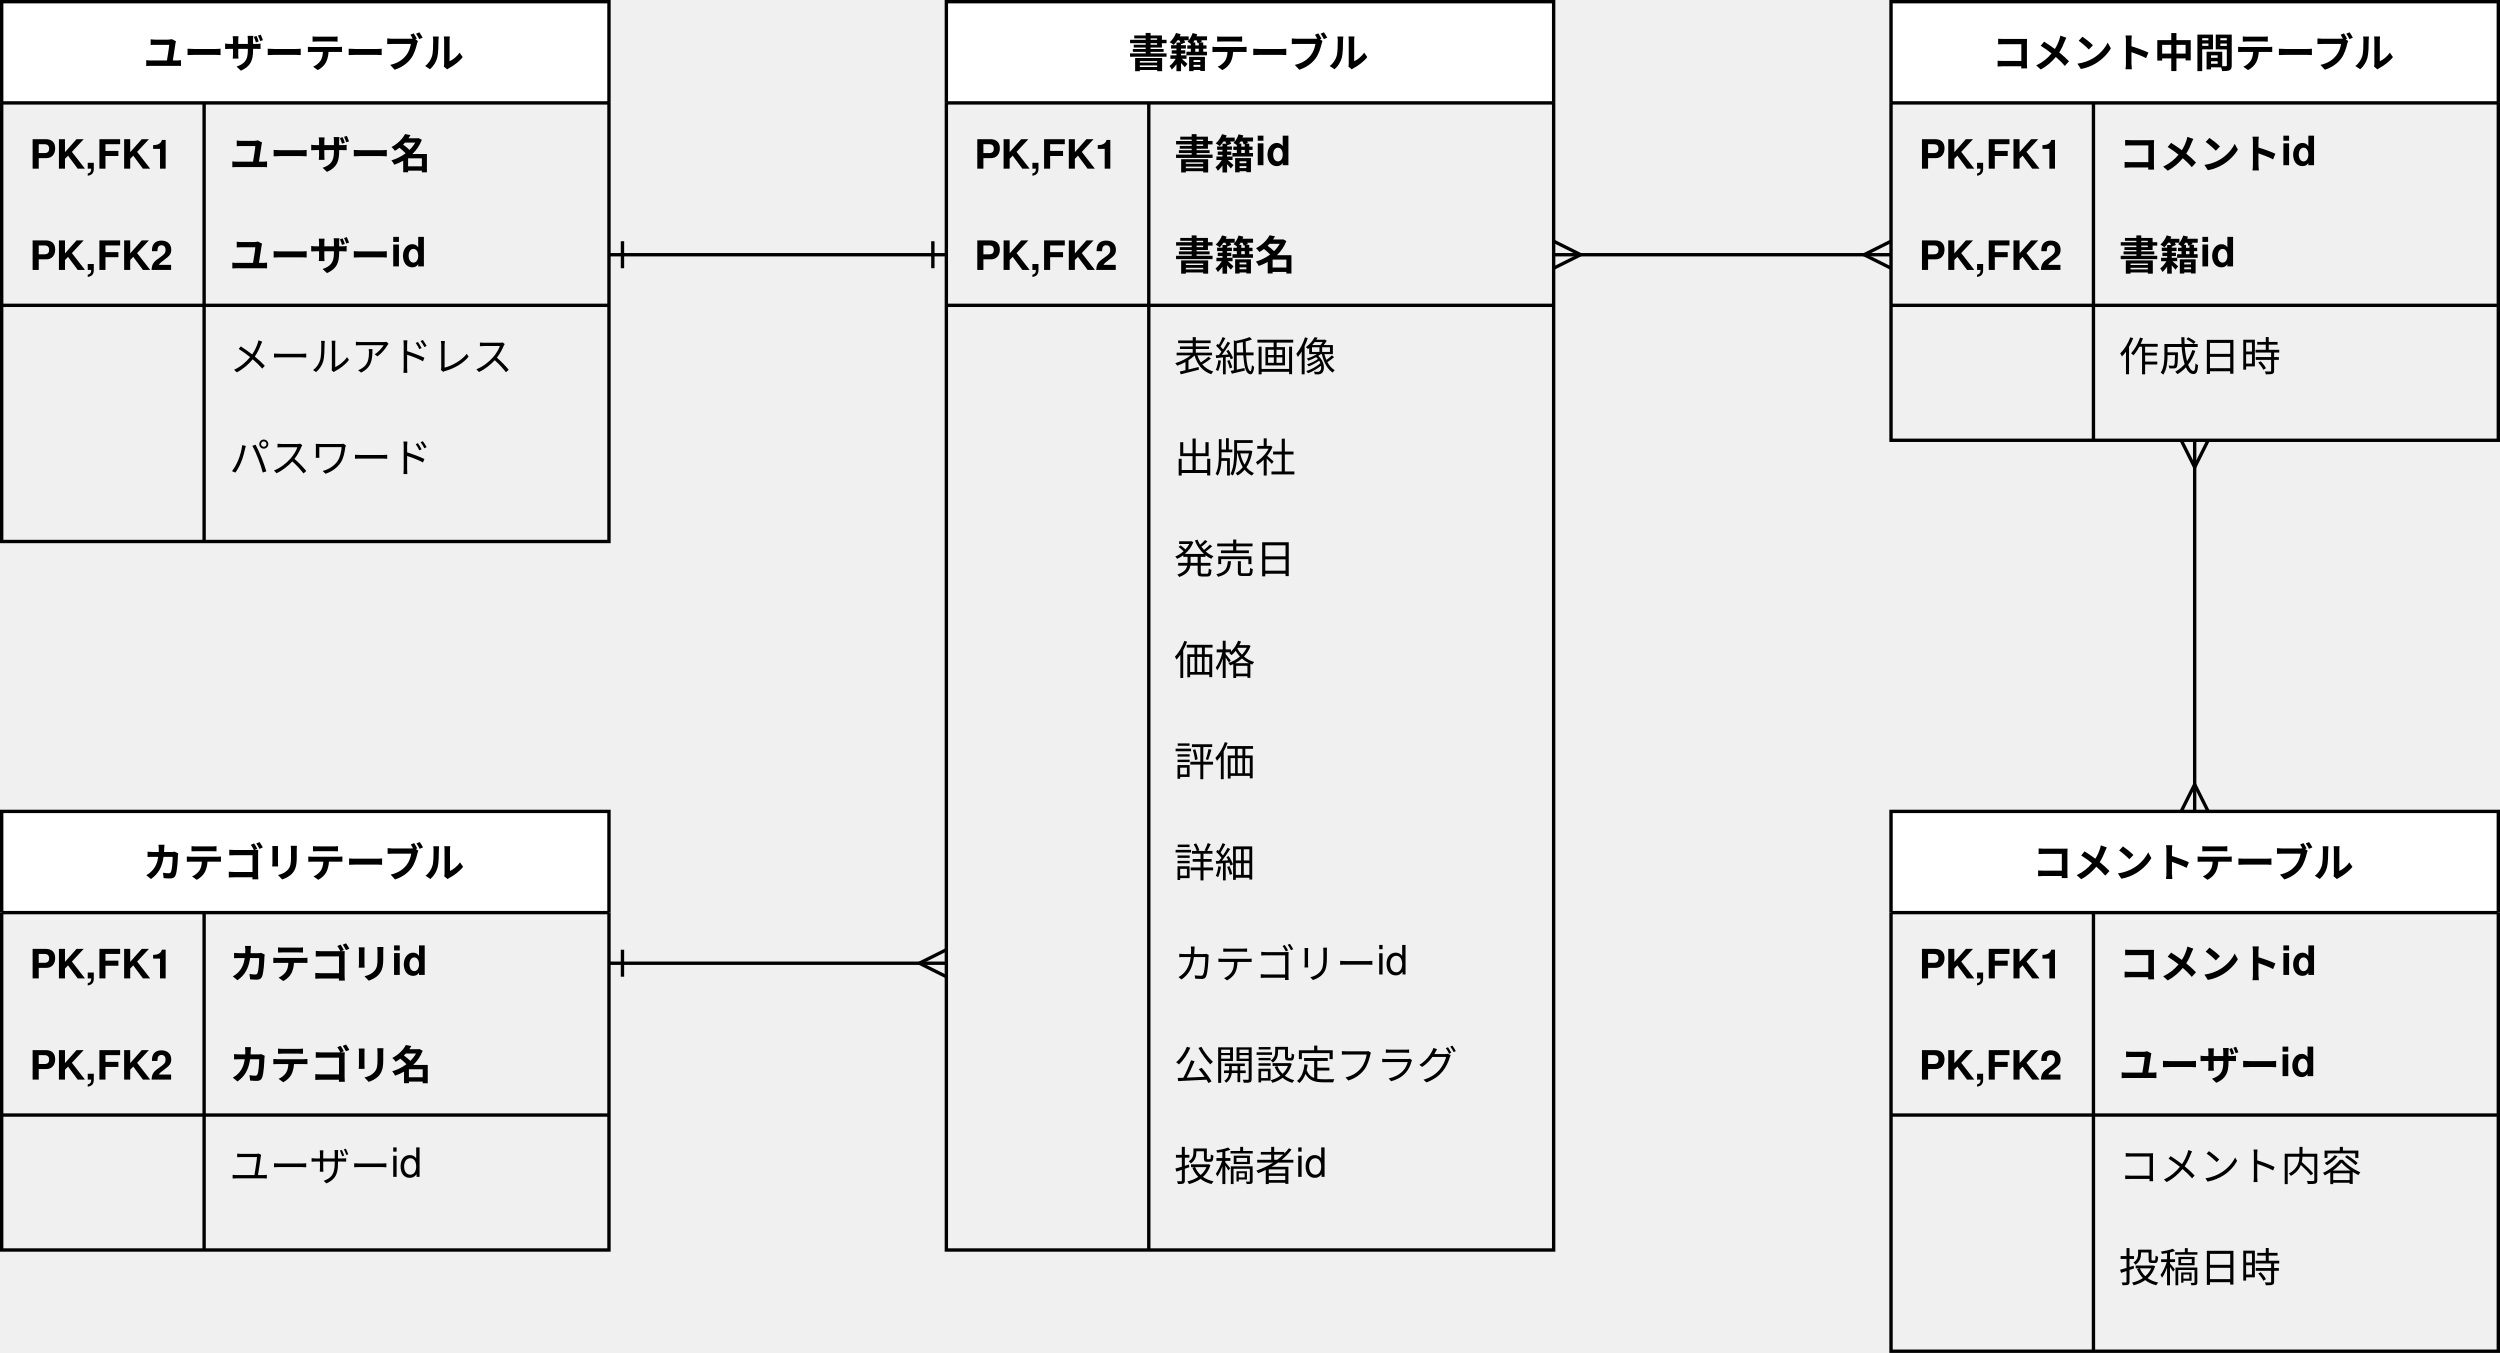
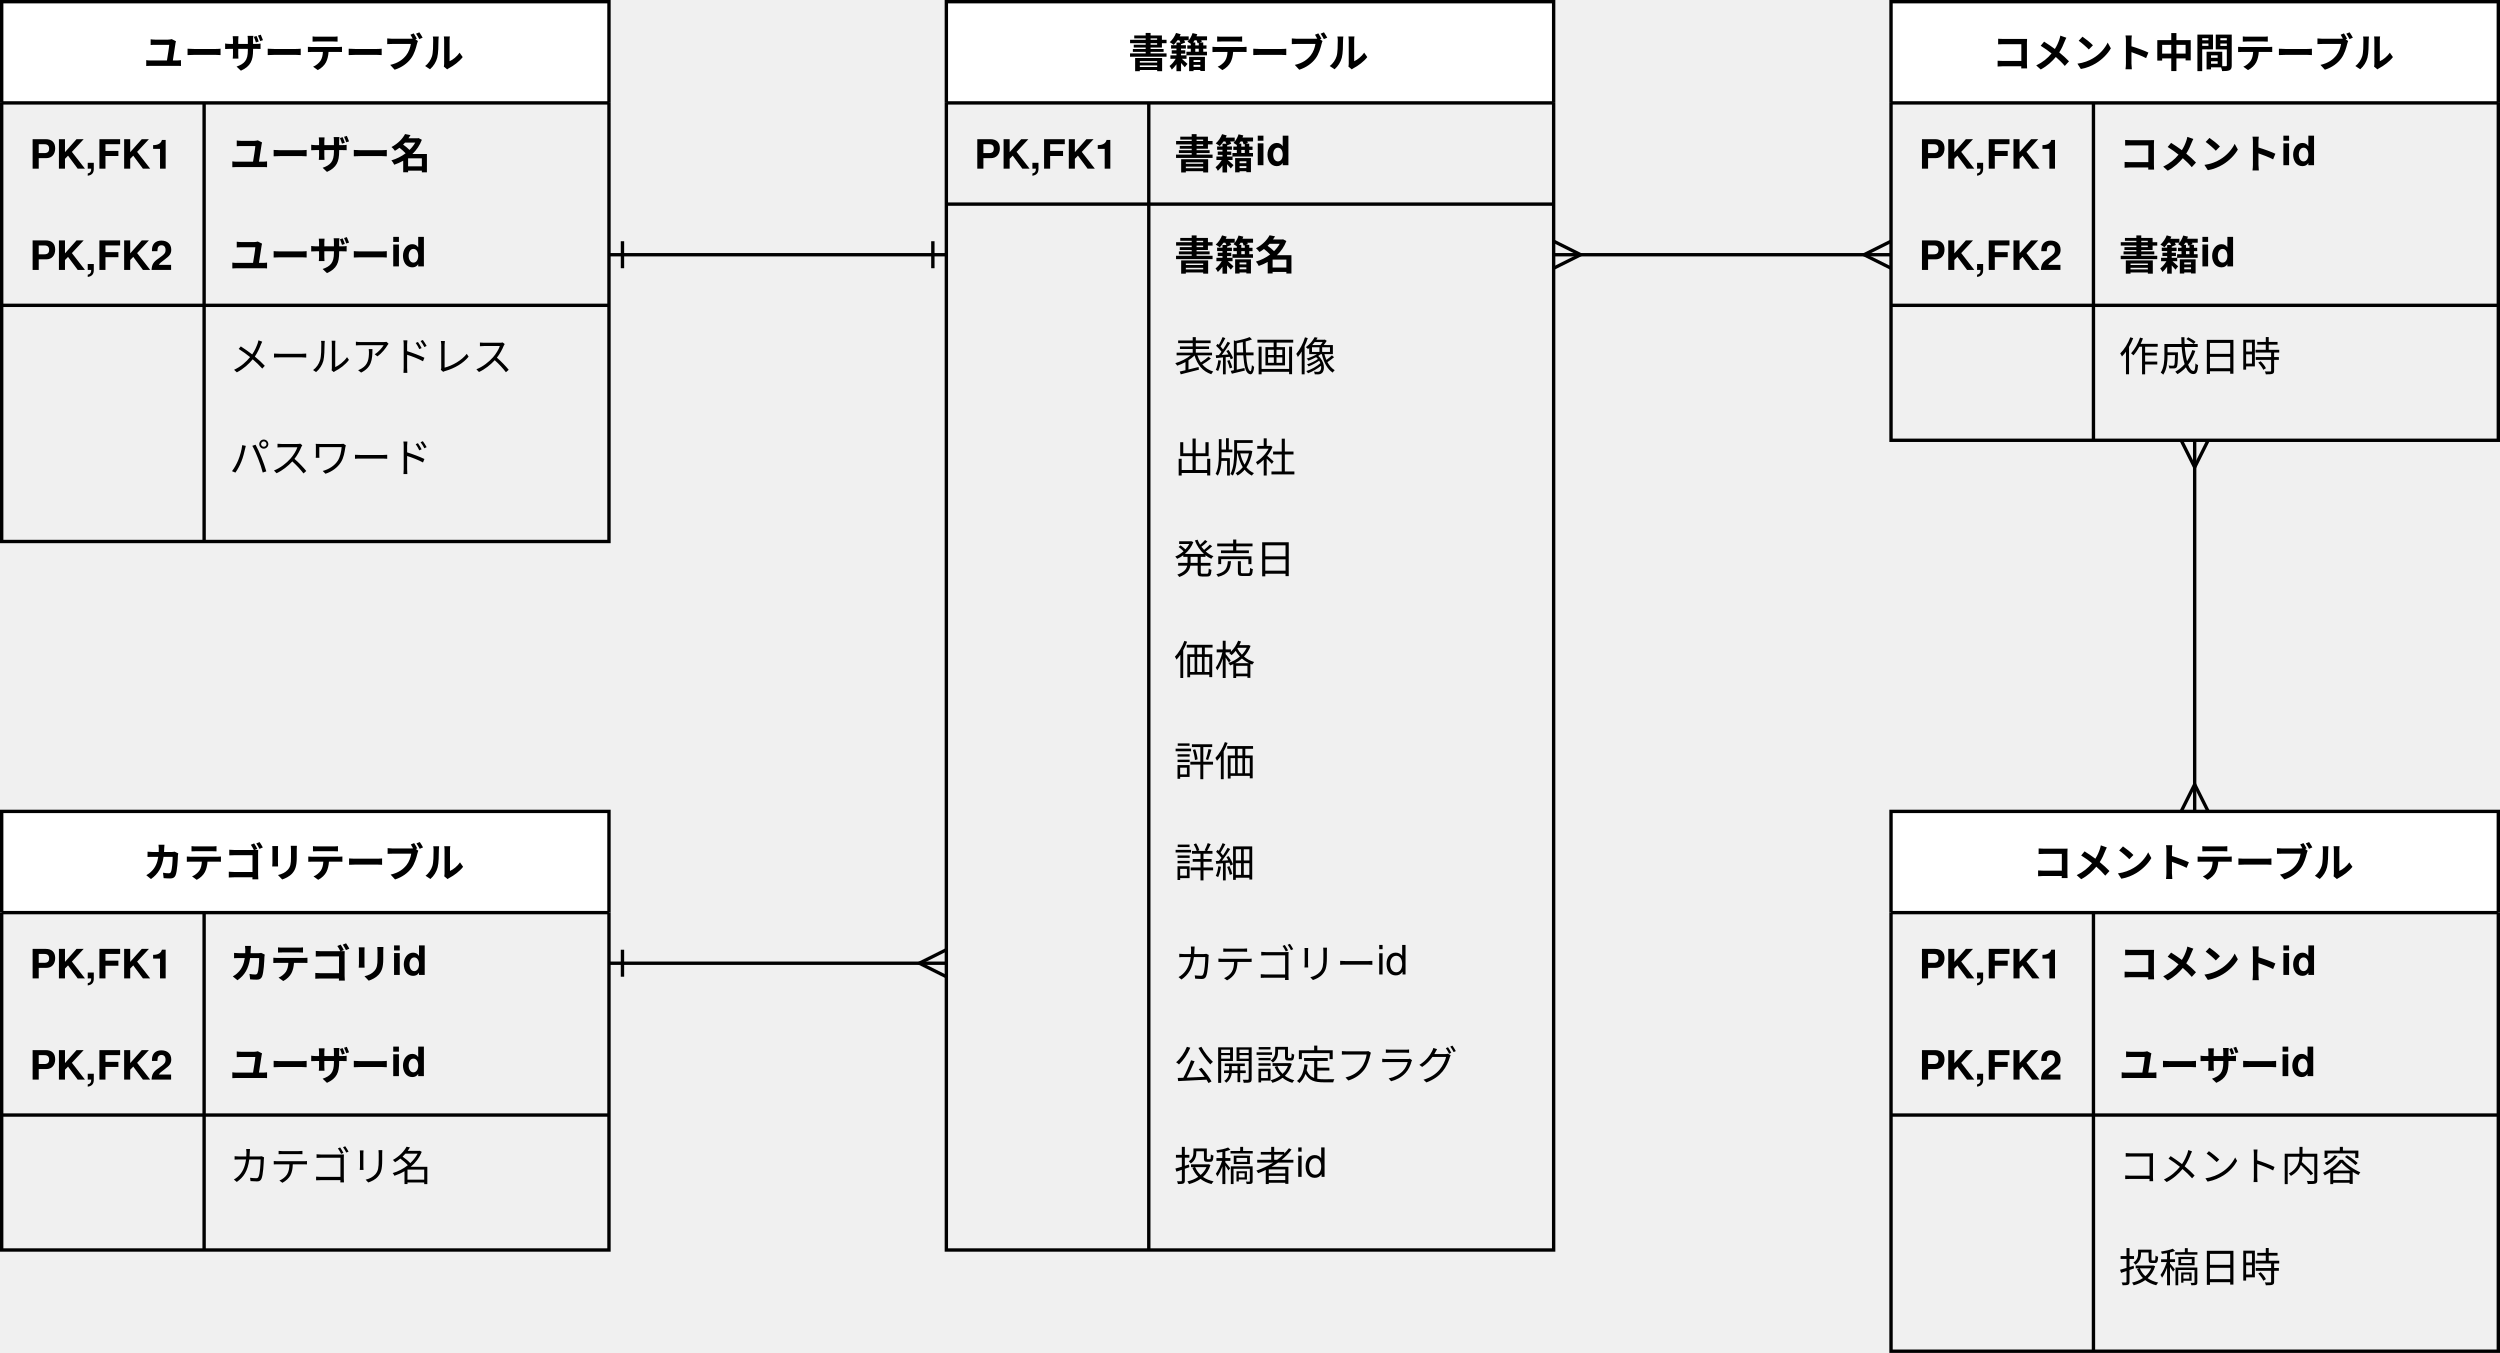
- <svg xmlns="http://www.w3.org/2000/svg" host="65bd71144e" version="1.1" width="741px" height="401px" viewBox="-0.5 -0.5 741 401" content="&lt;mxfile&gt;&lt;diagram id=&quot;PhVM5nOn4Je_CnSrIqgn&quot; name=&quot;ページ1&quot;&gt;7Z1db6M4FIZ/DberGPN5GdJ0V5qONJpZaWcumeAmrAiOiDtN99evDTaBYDdkQjEhSFWFzVfwaz8cH/sYAy62hz+zcLf5jCOUGOYsOhjwwTBNC3j0P8t4KzKcmVtkrLM4KrLAMeNb/B/imTOe+xJHaF87kGCckHhXz1zhNEUrUssLswy/1g97xkn9rrtwjRoZ31Zh0sz9J47Ipsj1TPeY/xeK1xtxZ+D4xZ5tKA7mT7LfhBF+rWTBpQEXGcak2NoeFihhZSfKpTjvUbG3/GEZSkmbE0zH5j+EvImnQxF9WJ7EGdngNU7DZHnMDTL8kkaIXWJGU8djnjDe0UxAM/9FhLxx5cIXgmnWhmwTvpf+uuztOz8/T/xgiT9skXw4VHc+vJWpaM70o8nlV5yiIusxThJxwCEm38VN6HblsjR1vCpLiIvuSZiR08vmmZULF6XEikZZ0jxrj1+yFT/Kg7x2htkalbXBLIWmDQThLaKPSA/KUBKS+Ff9BiGvquvyuPLULzimtzZnvFWZkNcp3qiAM6tfovhh/KxjnaAblZ9xzMprirzWuLw6/wqTF/5zjSU06NPOHb4RLPIN0whOcuhfI8cXOfOgURtpC9mxTRL+TEpheMWCTBnayEkYpyjjsq9wkoS7fZwfXuRs4iR6Ct/wCxEXEqngOT6g6GtBBJBX7dcnerE9l/2ZXly0BbY7TOJ1SrdXVHV2xyBDe/pbnsI94UfwkkEZQYf3q0qzBgg+1oX0ePL1iBog8jZVzJwKXq0zNbXfkVZcuCqtShL6RCQOk68UsWG6ztWpFz4rwSjDu79F9WcZO1YBUbb8RUujLGba0BY4wUzDtGiAJEcJ25mgZ3HuT0wI3vJExh+9vGj+2HZA/+hDLFizt+nPXdA0OKbpHzs8Iwuc7kkWxrkmiAr4ipiI7QQsWkBTQS4ZbCkZ7EIx0FDsyyf6vI+fwGXK5e/K8Kjc1aKcNh5MC/U5yTG7iaMIpW1L25vJS7tSvM5Hla75m6izDX9meA+aJRC8Ko4N9rtwFafrp+JM50Qj+yM0OtT1qbYI86M0gzfBMDBshskU+zCGWSqGXajcgBkG9THM/i2G0dPvBl4KcXTAy7kJeA3cAPP7hJd7pWKdNxwUxeJ61zHL0ccsT8kscNp9pL3GAl5zcYzni10l1/yhw6xzlXTAS+IYmOB1KbxKefqglyDlCOmlKOUe6OU3++TC1QWOQOKIemw4yEbMKoUmGlhlOk6jmPtwfXMPtXBDt/FQl+7y0nfezl1+4tnehumb0XRtn3WqF8V0qe8bCJFqzm/XlleA1s7vtvKCmcyCcAw/MALPWLoGxbr3MLmk27mkoWiFF/qkodtBSwWzyaxoJWFR5QfhlQagaVeMzS3N66UWCwMAmYlxirc7cuEoxdBgWvAh3sEDS7cH+hyw+nRBA9AcNRibD1o59aAXYDV9/DJ77N7GzZSaaOGWZKRggNwauqHVp/cZgGsHDAbrwOHVUROuJF79pce8z/MCV5bh+2zDt4wgYNxi/cjHoXOrezG0cErSt584dTGnenU0A3BtL37AoFKUcx+gMpsd7ZxGFFFzxifPN7ycWHMKquWI+aTQQAefTEnnfOLT5Xyy++ST0GiEfFJ5d3vhk2Q2HjOb/JxPtjGHRlD0BCmimtEIo+HTGQ97v3yS9MUnPl3Op9bDIJ2Idm3nfMB8sjTySdJ/XuamEptp5BjzGRsVHC+WFEWvBUvXzqSbsMT2l3GS/WDp2r74gLHkasSSLMbOM+a+4dtHPo0XS4qi1zFRCE69uU6wZPWIJROOtjfH66MWLJlQ1pvLsRRA7hYPZpoL+uOwpCx6HdaSuMiEpeuw5PZpLV39Lhkslnh91GMtyWjPY0KC+hxPkyGKT+2c31CsW/e66DClrNsIzR06s+CsT1PKutZbOFhm8fqox5SyZGG5tuHZedSaz6age0FuXNG/fGbUfGn4glmsF1hQzBdcG7HdpdJJi901MawThvU6HR2OlmG8Pmqyu2QMo9ya53xyGbqCR8YwKqxnj9rKGg6hTMdtlHOfkW1lNNsPUdXPR7ZVgtl+GJVAt+4i2/gx3YS28TGjWmibo/ANdB/aBmVDVoUNABtR8iKHTQKagt0qWe+01XqwG2w7Te7dFdj47Y6EK+9nnyz4Jps+DFuwIkxomaQhQQFryvtGlbpskT8Ap9G4duRXrL+gI+oONgfjRhd1BzWOykHFypdnyDt8w6e7eBaVPDq6agKsA0eY9ji8MwjrNQ7PUq5nqbvH1h3CLI2uckvhKp9WgzsrjxaETd6mLhDWa0jeeB3mQKPDHEgd5m26vTbr83o2d6GPeCk4pTxayDWtZNkFufoN0rNGu5glr4+a0CVfjOrUTy6CYNiGb3i6i/4jQTWcRSu54/Y33isWW7qCDc3mg7V+uWtysF7mYG39hYtu5JZ0gKb3UlNC1XiGDr+mo1ycZzx+zaJe6nk/ObLFeSa/Zht5tLyxbmOdHu1+zTMI69Wv6TS7Q6PzazoaF+xxZAv23POCiCoxdADLnUKougBWr15M91o7ebiuAFfjehiuLIKK9iQfDH+R+wQ8tgLiHbkCVGJo4ZTSDm4TRzJ1/C/7smX7iVXdiHsbVrP2l5CrWBJCR8ffVVrN4+n4q76J0MvbSGY1nwfePdnRKnm0vJ9uY+FL7R3/MwjrteMv+Vr26Dr+rsYFMGWfrG5ls93dUuMqlXSQTPLZ6iGSbOjGWK8eAdnHsEfiEfA0egRk36sexYzM7uXQEk3nNcp5+k5cl9F0YjSrFk2n+izGtdF0NJlhTKphUVm423zGEWJH/A8=&lt;/diagram&gt;&lt;/mxfile&gt;">
+ <svg xmlns="http://www.w3.org/2000/svg" host="65bd71144e" version="1.1" width="741px" height="401px" viewBox="-0.5 -0.5 741 401" content="&lt;mxfile&gt;&lt;diagram id=&quot;PhVM5nOn4Je_CnSrIqgn&quot; name=&quot;ページ1&quot;&gt;7Z1db6M4FIZ/DberGIevy5Cmu9J0pNHMSjtzyQQ3YUVwRNxpsr9+bbAJBLshA8WEIlUVNgaCX/vB55hjDLjcHf9Mg/32Mw5RbJiz8GjAB8M058Cl/1nGKc+wZ06esUmjMM8C54xv0X+IZ8547ksUokOlIME4JtG+mrnGSYLWpJIXpCl+rRZ7xnH1qvtgg2oZ39ZBXM/9JwrJNs91Teec/xeKNltxZWB7+Z5dIArzOzlsgxC/lrLgyoDLFGOSb+2OSxSzuhP1kh/3qNhb/LAUJaTJAaZt8R9CTuLuUEhvlidxSrZ4g5MgXp1z/RS/JCFip5jR1LnME8Z7mglo5r+IkBNXLnghmGZtyS7me+mvS0/f+fFZ4gdL/GGJ5MOxvPPhVKTCBdOPJldfcYLyrMcojkWBY0S+i4vQ7dJpaep8VpYQJz2QICWXp80ySyfOa4lVjbKmedYBv6RrXsqFvHUG6QYVrcEshKYdBOEdordIC6UoDkj0q3qBgDfVTVGuOPQLjuilzRnvVSbkbYp3KmDPqqfIfxg/6twm6EbpZ5yzspYibzUOb86/gviF/1xjBQ16twubb/jLbMM0/Isc+lfL8UTOwq+1RtpD9myTBD/jQhjesCBThnZyEkQJSrnsaxzHwf4QZcXznG0Uh0/BCb8QcSKR8p+jIwq/5kQAWdN+faInO3DZn+nJRV9gu4M42iR0e01VZ1f0U3Sgv+UpOBBegtcMSgk6vt1U6i1A8LEqpMuTr2fUAJG3LWPmUvBym6mo/Ya04sRlaVWS0DsiURB/pYgNkk2mTrXyWQ2GKd7/LZo/y9izBojS1S9aG0U10462xDFmGiZ5ByQZStjOGD2LY39iQvCOJ1J+68VJs9u2fPpHb2LJur1Ff+6SpsE5Tf9Y8ZQscXIgaRBlmiAq4CtiIjYTMO8BdQW5ZLChZLALxUBNsS+f6P0+fgK3KZc9K4Ozcq1Fuew8mFbqc5xhdhuFIUqa1rY7k9d2qXrt96pd8zdRZxnezHAfNEsgeJWX9Q/7YB0lm6f8SPtCI+s9NDpW9Sn3CPO9NIN3wTAwbIbJFHs3hs1VDLtRuQEzDOpjmPVbDKOHfxh4KcTRAS/7LuA18AGY1ye8nJaKdd5xUBiJ87Vjlq2PWa6SWeDSfKRWYw6vhSjjemJXwTVv6DDrXCUd8JI4BiZ43QqvQp4+6CVIOUJ6KWq5B3p5dZtcuLrAGUgcUY81B9mIWaXQRAOrTNuuVXMfrm/uoRZu6CYe6sJdXvjOm7nLLzzbuyA5GXXX9lWnel5Nt/q+gRCp4vx2LHkDaOz8biovmMlGELbh+YbvGivHoFh3HyaXdDOXNBS98EafNHQ66Klgdh/DCt0OHd7kB+GVBqA+rhibW5q3Sy0jDABkQ4xLvH0gF45SDA1DCz7FO3hg6baDrgGrTxc0AG1nDQYMKtUrB72Aqu7bl43DPtp8mVITLbySzBBMvLqZV316nQFoO1EwWMcNb46acCXx5q9c5nVe5LiaG57HNry54fuMW8x+fBw6t7oXQwunJDb9xKmbOdWrgxmAttb7gEGlqOc+QGXWDeyMRhRRC8Yn1zPcjFgLCqrViPmk0EAHn0yJUT7x6XY+WX3ySWg0Qj6pvLq98EliT7Nhk5fxyTIW0PBzS5Aiqh6FMBo+XfGs98sniS0+8el2PjWe/uhEtLbG+YD5NNfIJ4n9vMqGSuwNI9tYzNhs4HixpKh6LVhq+wbdhCW2v4iP7AdLbW3xAWPJ0YglWWydayw8w7POfBovlhRVr+MFIThZc51gad4jlkw4WmuOt0ctWDKhzJrLsORD7hb3Z5or+v2wpKx6HaMlcZIJS+2w5PQ5Wmr9LBkslnh71DNaktGex4L41Xc7TYYo/krn4o5i3LrXRcdQan4fIblDZxac9TmUmrf1Fg6WWbw96hlKzWXhuJbhWlm0msdePXf9bHBF/7I3oxYrwxPMYlZgTjFPcG3E4y6VTlrGXRPDOmFYr6+hw9EyjLdHTeMuGcMotxYZnxyGLv+RMYwK61qjHmUNh1Cm7dTquc+ItiKK7Ydo6tcj2kpBbD+MUoBbdxFtvEw3IW18zqgS0mYrfAPdh7RB2ZRVPgaAteh4kcNeApqC3EpZb/TVapAbbPqa3Jsrr/HLnQlXXM+6WOhN9vowbMCKIKZ1kgQE+awrH2pN6rbF/QCcZuOakV+x7oKOaDtYn4wbXbQd1DgrBxUrXl4h7/AHPt3Fs6jk0WGqCbAOHGHaA4avIKzX+Lu5ch1L3RZbdwiba3SVzxWu8mkVuKvyaEHY5G3qAmG9huSN12EONDrMgdRh3sTstZjN61rchT7iJeCU8mgh17SCZRfk6jdIbz7aRSx5e9SELvkiVJd+chEEwzY8w9Vd9e8JquEsVskdt7/xXJmzpSvY1Gw2WesVuyYH620O1sZftuhGbokBND2X6hKq5jN0+DXtuhU0Or9m3i71PJ9s2eI8k1+ziTxanlj3sU6Pdr/mFYT16te06+bQ6PyatsYFe2zZgj0feSFElRg6gOVMIVRdAKtXL6bTdpw8XFeAo3E9DEcWQUUtyQfDW2Y+AZetgPiBXAEqMbRwSjkObhJHMhn+t33RsvmLVd2Iex+jZu0PIUexJIQOw99RjprHY/irvoXQy9NINmq+DryPNI5WyaPl+XQfC19qN/yvIKxXw1/ylezRGf6OxgUwZZ+qnl5oaiSPDoRJvlM9RIQNfRTWqytA9vXrkbgCXI2uANkHqhtZm3fykYTuVdESTefW6nn6PlyX0XRiNqsSTaf6LEbbaDqaTDEm5bCoNNhvP+MQsRL/Aw==&lt;/diagram&gt;&lt;/mxfile&gt;">
  <defs>
    <clipPath id="mx-clip-0-30-60-30-0">
      <rect x="0" y="30" width="60" height="30" />
    </clipPath>
    <clipPath id="mx-clip-66-30-114-30-0">
      <rect x="66" y="30" width="114" height="30" />
    </clipPath>
    <clipPath id="mx-clip-0-60-60-30-0">
      <rect x="0" y="60" width="60" height="30" />
    </clipPath>
    <clipPath id="mx-clip-66-60-114-30-0">
      <rect x="66" y="60" width="114" height="30" />
    </clipPath>
    <clipPath id="mx-clip-66-90-114-30-0">
      <rect x="66" y="90" width="114" height="30" />
    </clipPath>
    <clipPath id="mx-clip-66-120-114-30-0">
      <rect x="66" y="120" width="114" height="30" />
    </clipPath>
    <clipPath id="mx-clip-280-30-60-30-0">
      <rect x="280" y="30" width="60" height="30" />
    </clipPath>
    <clipPath id="mx-clip-346-30-114-30-0">
      <rect x="346" y="30" width="114" height="30" />
-     </clipPath>
-     <clipPath id="mx-clip-280-60-60-30-0">
-       <rect x="280" y="60" width="60" height="30" />
    </clipPath>
    <clipPath id="mx-clip-346-60-114-30-0">
      <rect x="346" y="60" width="114" height="30" />
    </clipPath>
    <clipPath id="mx-clip-346-90-114-30-0">
      <rect x="346" y="90" width="114" height="30" />
    </clipPath>
    <clipPath id="mx-clip-346-120-114-30-0">
      <rect x="346" y="120" width="114" height="30" />
    </clipPath>
    <clipPath id="mx-clip-346-150-114-30-0">
      <rect x="346" y="150" width="114" height="30" />
    </clipPath>
    <clipPath id="mx-clip-346-180-114-30-0">
      <rect x="346" y="180" width="114" height="30" />
    </clipPath>
    <clipPath id="mx-clip-346-210-114-30-0">
      <rect x="346" y="210" width="114" height="30" />
    </clipPath>
    <clipPath id="mx-clip-346-240-114-30-0">
      <rect x="346" y="240" width="114" height="30" />
    </clipPath>
    <clipPath id="mx-clip-346-270-114-30-0">
      <rect x="346" y="270" width="114" height="30" />
    </clipPath>
    <clipPath id="mx-clip-346-300-114-30-0">
      <rect x="346" y="300" width="114" height="30" />
    </clipPath>
    <clipPath id="mx-clip-346-330-114-30-0">
      <rect x="346" y="330" width="114" height="30" />
    </clipPath>
    <clipPath id="mx-clip-560-270-60-30-0">
      <rect x="560" y="270" width="60" height="30" />
    </clipPath>
    <clipPath id="mx-clip-626-270-114-30-0">
      <rect x="626" y="270" width="114" height="30" />
    </clipPath>
    <clipPath id="mx-clip-560-300-60-30-0">
      <rect x="560" y="300" width="60" height="30" />
    </clipPath>
    <clipPath id="mx-clip-626-300-114-30-0">
      <rect x="626" y="300" width="114" height="30" />
    </clipPath>
    <clipPath id="mx-clip-626-330-114-30-0">
      <rect x="626" y="330" width="114" height="30" />
    </clipPath>
    <clipPath id="mx-clip-626-360-114-30-0">
      <rect x="626" y="360" width="114" height="30" />
    </clipPath>
    <clipPath id="mx-clip-560-30-60-30-0">
      <rect x="560" y="30" width="60" height="30" />
    </clipPath>
    <clipPath id="mx-clip-626-30-114-30-0">
      <rect x="626" y="30" width="114" height="30" />
    </clipPath>
    <clipPath id="mx-clip-560-60-60-30-0">
      <rect x="560" y="60" width="60" height="30" />
    </clipPath>
    <clipPath id="mx-clip-626-60-114-30-0">
      <rect x="626" y="60" width="114" height="30" />
    </clipPath>
    <clipPath id="mx-clip-626-90-114-30-0">
      <rect x="626" y="90" width="114" height="30" />
    </clipPath>
    <clipPath id="mx-clip-0-270-60-30-0">
      <rect x="0" y="270" width="60" height="30" />
    </clipPath>
    <clipPath id="mx-clip-66-270-114-30-0">
      <rect x="66" y="270" width="114" height="30" />
    </clipPath>
    <clipPath id="mx-clip-0-300-60-30-0">
      <rect x="0" y="300" width="60" height="30" />
    </clipPath>
    <clipPath id="mx-clip-66-300-114-30-0">
      <rect x="66" y="300" width="114" height="30" />
    </clipPath>
    <clipPath id="mx-clip-66-330-114-30-0">
      <rect x="66" y="330" width="114" height="30" />
    </clipPath>
  </defs>
  <g>
    <path d="M 180 75 L 280 75" fill="none" stroke="#000000" stroke-miterlimit="10" pointer-events="stroke" />
    <path d="M 184 71 L 184 79" fill="none" stroke="#000000" stroke-miterlimit="10" pointer-events="all" />
    <path d="M 276 79 L 276 71" fill="none" stroke="#000000" stroke-miterlimit="10" pointer-events="all" />
    <path d="M 0 30 L 0 0 L 180 0 L 180 30" fill="#ffffff" stroke="#000000" stroke-miterlimit="10" pointer-events="all" />
    <path d="M 0 30 L 0 160 L 180 160 L 180 30" fill="none" stroke="#000000" stroke-miterlimit="10" pointer-events="none" />
    <path d="M 0 30 L 180 30" fill="none" stroke="#000000" stroke-miterlimit="10" pointer-events="none" />
    <path d="M 60 30 L 60 160" fill="none" stroke="#000000" stroke-miterlimit="10" pointer-events="none" />
    <g fill="#000000" font-family="Helvetica" font-weight="bold" pointer-events="none" text-anchor="middle" font-size="12px">
      <text x="89.5" y="19.5">
                ユーザーテーブル
            </text>
    </g>
    <path d="M 0 30 M 180 30 M 180 60 M 0 60" fill="none" stroke="#000000" stroke-miterlimit="10" pointer-events="none" />
    <path d="M 0 30 M 60 30 M 60 60 M 0 60" fill="none" stroke="#000000" stroke-miterlimit="10" pointer-events="none" />
    <g fill="#000000" font-family="Helvetica" font-weight="bold" pointer-events="none" clip-path="url(#mx-clip-0-30-60-30-0)" text-anchor="middle" font-size="12px">
      <text x="29.5" y="49.5">
                PK,FK1
            </text>
    </g>
    <path d="M 60 30 M 180 30 M 180 60 M 60 60" fill="none" stroke="#000000" stroke-miterlimit="10" pointer-events="none" />
    <g fill="#000000" font-family="Helvetica" font-weight="bold" text-decoration="underline" pointer-events="none" clip-path="url(#mx-clip-66-30-114-30-0)" font-size="12px">
      <text x="67.5" y="49.5">
                ユーザー名
            </text>
    </g>
    <path d="M 0 60 M 180 60 M 180 90 L 0 90" fill="none" stroke="#000000" stroke-miterlimit="10" pointer-events="none" />
    <path d="M 0 60 M 60 60 M 60 90 M 0 90" fill="none" stroke="#000000" stroke-miterlimit="10" pointer-events="none" />
    <g fill="#000000" font-family="Helvetica" font-weight="bold" pointer-events="none" clip-path="url(#mx-clip-0-60-60-30-0)" text-anchor="middle" font-size="12px">
      <text x="29.5" y="79.5">
                PK,FK2
            </text>
    </g>
    <path d="M 60 60 M 180 60 M 180 90 M 60 90" fill="none" stroke="#000000" stroke-miterlimit="10" pointer-events="none" />
    <g fill="#000000" font-family="Helvetica" font-weight="bold" text-decoration="underline" pointer-events="none" clip-path="url(#mx-clip-66-60-114-30-0)" font-size="12px">
      <text x="67.5" y="79.5">
                ユーザーid
            </text>
    </g>
    <path d="M 0 90 M 180 90 M 180 120 M 0 120" fill="none" stroke="#000000" stroke-miterlimit="10" pointer-events="none" />
    <path d="M 0 90 M 60 90 M 60 120 M 0 120" fill="none" stroke="#000000" stroke-miterlimit="10" pointer-events="none" />
    <path d="M 60 90 M 180 90 M 180 120 M 60 120" fill="none" stroke="#000000" stroke-miterlimit="10" pointer-events="none" />
    <g fill="#000000" font-family="Helvetica" pointer-events="none" clip-path="url(#mx-clip-66-90-114-30-0)" font-size="12px">
      <text x="67.5" y="109.5">
                メールアドレス
            </text>
    </g>
    <path d="M 0 120 M 180 120 M 180 150 M 0 150" fill="none" stroke="#000000" stroke-miterlimit="10" pointer-events="none" />
    <path d="M 0 120 M 60 120 M 60 150 M 0 150" fill="none" stroke="#000000" stroke-miterlimit="10" pointer-events="none" />
    <path d="M 60 120 M 180 120 M 180 150 M 60 150" fill="none" stroke="#000000" stroke-miterlimit="10" pointer-events="none" />
    <g fill="#000000" font-family="Helvetica" pointer-events="none" clip-path="url(#mx-clip-66-120-114-30-0)" font-size="12px">
      <text x="67.5" y="139.5">
                パスワード
            </text>
    </g>
    <path d="M 280 285 L 180 285" fill="none" stroke="#000000" stroke-miterlimit="10" pointer-events="none" />
    <path d="M 280 281 L 272 285 L 280 289" fill="none" stroke="#000000" stroke-miterlimit="10" pointer-events="none" />
    <path d="M 184 281 L 184 289" fill="none" stroke="#000000" stroke-miterlimit="10" pointer-events="none" />
    <path d="M 280 30 L 280 0 L 460 0 L 460 30" fill="#ffffff" stroke="#000000" stroke-miterlimit="10" pointer-events="none" />
    <path d="M 280 30 L 280 370 L 460 370 L 460 30" fill="none" stroke="#000000" stroke-miterlimit="10" pointer-events="none" />
    <path d="M 280 30 L 460 30" fill="none" stroke="#000000" stroke-miterlimit="10" pointer-events="none" />
    <path d="M 340 30 L 340 370" fill="none" stroke="#000000" stroke-miterlimit="10" pointer-events="none" />
    <g fill="#000000" font-family="Helvetica" font-weight="bold" pointer-events="none" text-anchor="middle" font-size="12px">
      <text x="369.5" y="19.5">
                書籍テーブル
            </text>
    </g>
-     <path d="M 280 30 M 460 30 M 460 60 M 280 60" fill="none" stroke="#000000" stroke-miterlimit="10" pointer-events="none" />
+     <path d="M 280 30 M 460 30 M 460 60 L 280 60" fill="none" stroke="#000000" stroke-miterlimit="10" pointer-events="none" />
    <path d="M 280 30 M 340 30 M 340 60 M 280 60" fill="none" stroke="#000000" stroke-miterlimit="10" pointer-events="none" />
    <g fill="#000000" font-family="Helvetica" font-weight="bold" pointer-events="none" clip-path="url(#mx-clip-280-30-60-30-0)" text-anchor="middle" font-size="12px">
      <text x="309.5" y="49.5">
                PK,FK1
            </text>
    </g>
    <path d="M 340 30 M 460 30 M 460 60 M 340 60" fill="none" stroke="#000000" stroke-miterlimit="10" pointer-events="none" />
    <g fill="#000000" font-family="Helvetica" font-weight="bold" text-decoration="underline" pointer-events="none" clip-path="url(#mx-clip-346-30-114-30-0)" font-size="12px">
      <text x="347.5" y="49.5">
                書籍id
            </text>
    </g>
-     <path d="M 280 60 M 460 60 M 460 90 L 280 90" fill="none" stroke="#000000" stroke-miterlimit="10" pointer-events="none" />
+     <path d="M 280 60 M 460 60 M 460 90 M 280 90" fill="none" stroke="#000000" stroke-miterlimit="10" pointer-events="none" />
    <path d="M 280 60 M 340 60 M 340 90 M 280 90" fill="none" stroke="#000000" stroke-miterlimit="10" pointer-events="none" />
-     <g fill="#000000" font-family="Helvetica" font-weight="bold" pointer-events="none" clip-path="url(#mx-clip-280-60-60-30-0)" text-anchor="middle" font-size="12px">
-       <text x="309.5" y="79.5">
-                 PK,FK2
-             </text>
-     </g>
    <path d="M 340 60 M 460 60 M 460 90 M 340 90" fill="none" stroke="#000000" stroke-miterlimit="10" pointer-events="none" />
    <g fill="#000000" font-family="Helvetica" font-weight="bold" text-decoration="underline" pointer-events="none" clip-path="url(#mx-clip-346-60-114-30-0)" font-size="12px">
      <text x="347.5" y="79.5">
                書籍名
            </text>
    </g>
    <path d="M 280 90 M 460 90 M 460 120 M 280 120" fill="none" stroke="#000000" stroke-miterlimit="10" pointer-events="none" />
    <path d="M 280 90 M 340 90 M 340 120 M 280 120" fill="none" stroke="#000000" stroke-miterlimit="10" pointer-events="none" />
    <path d="M 340 90 M 460 90 M 460 120 M 340 120" fill="none" stroke="#000000" stroke-miterlimit="10" pointer-events="none" />
    <g fill="#000000" font-family="Helvetica" pointer-events="none" clip-path="url(#mx-clip-346-90-114-30-0)" font-size="12px">
      <text x="347.5" y="109.5">
                表紙画像
            </text>
    </g>
    <path d="M 280 120 M 460 120 M 460 150 M 280 150" fill="none" stroke="#000000" stroke-miterlimit="10" pointer-events="none" />
    <path d="M 280 120 M 340 120 M 340 150 M 280 150" fill="none" stroke="#000000" stroke-miterlimit="10" pointer-events="none" />
    <path d="M 340 120 M 460 120 M 460 150 M 340 150" fill="none" stroke="#000000" stroke-miterlimit="10" pointer-events="none" />
    <g fill="#000000" font-family="Helvetica" pointer-events="none" clip-path="url(#mx-clip-346-120-114-30-0)" font-size="12px">
      <text x="347.5" y="139.5">
                出版社
            </text>
    </g>
    <path d="M 280 150 M 460 150 M 460 180 M 280 180" fill="none" stroke="#000000" stroke-miterlimit="10" pointer-events="none" />
    <path d="M 280 150 M 340 150 M 340 180 M 280 180" fill="none" stroke="#000000" stroke-miterlimit="10" pointer-events="none" />
    <path d="M 340 150 M 460 150 M 460 180 M 340 180" fill="none" stroke="#000000" stroke-miterlimit="10" pointer-events="none" />
    <g fill="#000000" font-family="Helvetica" pointer-events="none" clip-path="url(#mx-clip-346-150-114-30-0)" font-size="12px">
      <text x="347.5" y="169.5">
                発売日
            </text>
    </g>
    <path d="M 280 180 M 460 180 M 460 210 M 280 210" fill="none" stroke="#000000" stroke-miterlimit="10" pointer-events="none" />
    <path d="M 280 180 M 340 180 M 340 210 M 280 210" fill="none" stroke="#000000" stroke-miterlimit="10" pointer-events="none" />
    <path d="M 340 180 M 460 180 M 460 210 M 340 210" fill="none" stroke="#000000" stroke-miterlimit="10" pointer-events="none" />
    <g fill="#000000" font-family="Helvetica" pointer-events="none" clip-path="url(#mx-clip-346-180-114-30-0)" font-size="12px">
      <text x="347.5" y="199.5">
                価格
            </text>
    </g>
    <path d="M 280 210 M 460 210 M 460 240 M 280 240" fill="none" stroke="#000000" stroke-miterlimit="10" pointer-events="none" />
    <path d="M 280 210 M 340 210 M 340 240 M 280 240" fill="none" stroke="#000000" stroke-miterlimit="10" pointer-events="none" />
    <path d="M 340 210 M 460 210 M 460 240 M 340 240" fill="none" stroke="#000000" stroke-miterlimit="10" pointer-events="none" />
    <g fill="#000000" font-family="Helvetica" pointer-events="none" clip-path="url(#mx-clip-346-210-114-30-0)" font-size="12px">
      <text x="347.5" y="229.5">
                評価
            </text>
    </g>
    <path d="M 280 240 M 460 240 M 460 270 M 280 270" fill="none" stroke="#000000" stroke-miterlimit="10" pointer-events="none" />
    <path d="M 280 240 M 340 240 M 340 270 M 280 270" fill="none" stroke="#000000" stroke-miterlimit="10" pointer-events="none" />
    <path d="M 340 240 M 460 240 M 460 270 M 340 270" fill="none" stroke="#000000" stroke-miterlimit="10" pointer-events="none" />
    <g fill="#000000" font-family="Helvetica" pointer-events="none" clip-path="url(#mx-clip-346-240-114-30-0)" font-size="12px">
      <text x="347.5" y="259.5">
                詳細
            </text>
    </g>
    <path d="M 280 270 M 460 270 M 460 300 M 280 300" fill="none" stroke="#000000" stroke-miterlimit="10" pointer-events="none" />
    <path d="M 280 270 M 340 270 M 340 300 M 280 300" fill="none" stroke="#000000" stroke-miterlimit="10" pointer-events="none" />
    <path d="M 340 270 M 460 270 M 460 300 M 340 300" fill="none" stroke="#000000" stroke-miterlimit="10" pointer-events="none" />
    <g fill="#000000" font-family="Helvetica" pointer-events="none" clip-path="url(#mx-clip-346-270-114-30-0)" font-size="12px">
      <text x="347.5" y="289.5">
                カテゴリーid
            </text>
    </g>
    <path d="M 280 300 M 460 300 M 460 330 M 280 330" fill="none" stroke="#000000" stroke-miterlimit="10" pointer-events="none" />
    <path d="M 280 300 M 340 300 M 340 330 M 280 330" fill="none" stroke="#000000" stroke-miterlimit="10" pointer-events="none" />
    <path d="M 340 300 M 460 300 M 460 330 M 340 330" fill="none" stroke="#000000" stroke-miterlimit="10" pointer-events="none" />
    <g fill="#000000" font-family="Helvetica" pointer-events="none" clip-path="url(#mx-clip-346-300-114-30-0)" font-size="12px">
      <text x="347.5" y="319.5">
                公開設定フラグ
            </text>
    </g>
    <path d="M 280 330 M 460 330 M 460 360 M 280 360" fill="none" stroke="#000000" stroke-miterlimit="10" pointer-events="none" />
    <path d="M 280 330 M 340 330 M 340 360 M 280 360" fill="none" stroke="#000000" stroke-miterlimit="10" pointer-events="none" />
    <path d="M 340 330 M 460 330 M 460 360 M 340 360" fill="none" stroke="#000000" stroke-miterlimit="10" pointer-events="none" />
    <g fill="#000000" font-family="Helvetica" pointer-events="none" clip-path="url(#mx-clip-346-330-114-30-0)" font-size="12px">
      <text x="347.5" y="349.5">
                投稿者id
            </text>
    </g>
    <path d="M 650 240 L 650 130" fill="none" stroke="#000000" stroke-miterlimit="10" pointer-events="none" />
    <path d="M 654 240 L 650 232 L 646 240" fill="none" stroke="#000000" stroke-miterlimit="10" pointer-events="none" />
    <path d="M 646 130 L 650 138 L 654 130" fill="none" stroke="#000000" stroke-miterlimit="10" pointer-events="none" />
    <path d="M 560 270 L 560 240 L 740 240 L 740 270" fill="#ffffff" stroke="#000000" stroke-miterlimit="10" pointer-events="none" />
    <path d="M 560 270 L 560 400 L 740 400 L 740 270" fill="none" stroke="#000000" stroke-miterlimit="10" pointer-events="none" />
    <path d="M 560 270 L 740 270" fill="none" stroke="#000000" stroke-miterlimit="10" pointer-events="none" />
    <path d="M 620 270 L 620 400" fill="none" stroke="#000000" stroke-miterlimit="10" pointer-events="none" />
    <g fill="#000000" font-family="Helvetica" font-weight="bold" pointer-events="none" text-anchor="middle" font-size="12px">
      <text x="649.5" y="259.5">
                コメントテーブル
            </text>
    </g>
    <path d="M 560 270 M 740 270 M 740 300 M 560 300" fill="none" stroke="#000000" stroke-miterlimit="10" pointer-events="none" />
    <path d="M 560 270 M 620 270 M 620 300 M 560 300" fill="none" stroke="#000000" stroke-miterlimit="10" pointer-events="none" />
    <g fill="#000000" font-family="Helvetica" font-weight="bold" pointer-events="none" clip-path="url(#mx-clip-560-270-60-30-0)" text-anchor="middle" font-size="12px">
      <text x="589.5" y="289.5">
                PK,FK1
            </text>
    </g>
    <path d="M 620 270 M 740 270 M 740 300 M 620 300" fill="none" stroke="#000000" stroke-miterlimit="10" pointer-events="none" />
    <g fill="#000000" font-family="Helvetica" font-weight="bold" text-decoration="underline" pointer-events="none" clip-path="url(#mx-clip-626-270-114-30-0)" font-size="12px">
      <text x="627.5" y="289.5">
                コメントid
            </text>
    </g>
    <path d="M 560 300 M 740 300 M 740 330 L 560 330" fill="none" stroke="#000000" stroke-miterlimit="10" pointer-events="none" />
    <path d="M 560 300 M 620 300 M 620 330 M 560 330" fill="none" stroke="#000000" stroke-miterlimit="10" pointer-events="none" />
    <g fill="#000000" font-family="Helvetica" font-weight="bold" pointer-events="none" clip-path="url(#mx-clip-560-300-60-30-0)" text-anchor="middle" font-size="12px">
      <text x="589.5" y="319.5">
                PK,FK2
            </text>
    </g>
    <path d="M 620 300 M 740 300 M 740 330 M 620 330" fill="none" stroke="#000000" stroke-miterlimit="10" pointer-events="none" />
    <g fill="#000000" font-family="Helvetica" font-weight="bold" text-decoration="underline" pointer-events="none" clip-path="url(#mx-clip-626-300-114-30-0)" font-size="12px">
      <text x="627.5" y="319.5">
                ユーザーid
            </text>
    </g>
    <path d="M 560 330 M 740 330 M 740 360 M 560 360" fill="none" stroke="#000000" stroke-miterlimit="10" pointer-events="none" />
    <path d="M 560 330 M 620 330 M 620 360 M 560 360" fill="none" stroke="#000000" stroke-miterlimit="10" pointer-events="none" />
    <path d="M 620 330 M 740 330 M 740 360 M 620 360" fill="none" stroke="#000000" stroke-miterlimit="10" pointer-events="none" />
    <g fill="#000000" font-family="Helvetica" pointer-events="none" clip-path="url(#mx-clip-626-330-114-30-0)" font-size="12px">
      <text x="627.5" y="349.5">
                コメント内容
            </text>
    </g>
    <path d="M 560 360 M 740 360 M 740 390 M 560 390" fill="none" stroke="#000000" stroke-miterlimit="10" pointer-events="none" />
    <path d="M 560 360 M 620 360 M 620 390 M 560 390" fill="none" stroke="#000000" stroke-miterlimit="10" pointer-events="none" />
    <path d="M 620 360 M 740 360 M 740 390 M 620 390" fill="none" stroke="#000000" stroke-miterlimit="10" pointer-events="none" />
    <g fill="#000000" font-family="Helvetica" pointer-events="none" clip-path="url(#mx-clip-626-360-114-30-0)" font-size="12px">
      <text x="627.5" y="379.5">
                投稿日時
            </text>
    </g>
    <path d="M 560 30 L 560 0 L 740 0 L 740 30" fill="#ffffff" stroke="#000000" stroke-miterlimit="10" pointer-events="none" />
    <path d="M 560 30 L 560 130 L 740 130 L 740 30" fill="none" stroke="#000000" stroke-miterlimit="10" pointer-events="none" />
    <path d="M 560 30 L 740 30" fill="none" stroke="#000000" stroke-miterlimit="10" pointer-events="none" />
    <path d="M 620 30 L 620 130" fill="none" stroke="#000000" stroke-miterlimit="10" pointer-events="none" />
    <g fill="#000000" font-family="Helvetica" font-weight="bold" pointer-events="none" text-anchor="middle" font-size="12px">
      <text x="649.5" y="19.5">
                コメント中間テーブル
            </text>
    </g>
    <path d="M 560 30 M 740 30 M 740 60 M 560 60" fill="none" stroke="#000000" stroke-miterlimit="10" pointer-events="none" />
    <path d="M 560 30 M 620 30 M 620 60 M 560 60" fill="none" stroke="#000000" stroke-miterlimit="10" pointer-events="none" />
    <g fill="#000000" font-family="Helvetica" font-weight="bold" pointer-events="none" clip-path="url(#mx-clip-560-30-60-30-0)" text-anchor="middle" font-size="12px">
      <text x="589.5" y="49.5">
                PK,FK1
            </text>
    </g>
    <path d="M 620 30 M 740 30 M 740 60 M 620 60" fill="none" stroke="#000000" stroke-miterlimit="10" pointer-events="none" />
    <g fill="#000000" font-family="Helvetica" font-weight="bold" text-decoration="underline" pointer-events="none" clip-path="url(#mx-clip-626-30-114-30-0)" font-size="12px">
      <text x="627.5" y="49.5">
                コメントid
            </text>
    </g>
    <path d="M 560 60 M 740 60 M 740 90 L 560 90" fill="none" stroke="#000000" stroke-miterlimit="10" pointer-events="none" />
    <path d="M 560 60 M 620 60 M 620 90 M 560 90" fill="none" stroke="#000000" stroke-miterlimit="10" pointer-events="none" />
    <g fill="#000000" font-family="Helvetica" font-weight="bold" pointer-events="none" clip-path="url(#mx-clip-560-60-60-30-0)" text-anchor="middle" font-size="12px">
      <text x="589.5" y="79.5">
                PK,FK2
            </text>
    </g>
    <path d="M 620 60 M 740 60 M 740 90 M 620 90" fill="none" stroke="#000000" stroke-miterlimit="10" pointer-events="none" />
    <g fill="#000000" font-family="Helvetica" font-weight="bold" text-decoration="underline" pointer-events="none" clip-path="url(#mx-clip-626-60-114-30-0)" font-size="12px">
      <text x="627.5" y="79.5">
                書籍id
            </text>
    </g>
    <path d="M 560 90 M 740 90 M 740 120 M 560 120" fill="none" stroke="#000000" stroke-miterlimit="10" pointer-events="none" />
    <path d="M 560 90 M 620 90 M 620 120 M 560 120" fill="none" stroke="#000000" stroke-miterlimit="10" pointer-events="none" />
    <path d="M 620 90 M 740 90 M 740 120 M 620 120" fill="none" stroke="#000000" stroke-miterlimit="10" pointer-events="none" />
    <g fill="#000000" font-family="Helvetica" pointer-events="none" clip-path="url(#mx-clip-626-90-114-30-0)" font-size="12px">
      <text x="627.5" y="109.5">
                作成日時
            </text>
    </g>
    <path d="M 0 270 L 0 240 L 180 240 L 180 270" fill="#ffffff" stroke="#000000" stroke-miterlimit="10" pointer-events="none" />
    <path d="M 0 270 L 0 370 L 180 370 L 180 270" fill="none" stroke="#000000" stroke-miterlimit="10" pointer-events="none" />
    <path d="M 0 270 L 180 270" fill="none" stroke="#000000" stroke-miterlimit="10" pointer-events="none" />
    <path d="M 60 270 L 60 370" fill="none" stroke="#000000" stroke-miterlimit="10" pointer-events="none" />
    <g fill="#000000" font-family="Helvetica" font-weight="bold" pointer-events="none" text-anchor="middle" font-size="12px">
      <text x="89.5" y="259.5">
                カテゴリテーブル
            </text>
    </g>
    <path d="M 0 270 M 180 270 M 180 300 M 0 300" fill="none" stroke="#000000" stroke-miterlimit="10" pointer-events="none" />
    <path d="M 0 270 M 60 270 M 60 300 M 0 300" fill="none" stroke="#000000" stroke-miterlimit="10" pointer-events="none" />
    <g fill="#000000" font-family="Helvetica" font-weight="bold" pointer-events="none" clip-path="url(#mx-clip-0-270-60-30-0)" text-anchor="middle" font-size="12px">
      <text x="29.5" y="289.5">
                PK,FK1
            </text>
    </g>
    <path d="M 60 270 M 180 270 M 180 300 M 60 300" fill="none" stroke="#000000" stroke-miterlimit="10" pointer-events="none" />
    <g fill="#000000" font-family="Helvetica" font-weight="bold" text-decoration="underline" pointer-events="none" clip-path="url(#mx-clip-66-270-114-30-0)" font-size="12px">
      <text x="67.5" y="289.5">
                カテゴリid
            </text>
    </g>
    <path d="M 0 300 M 180 300 M 180 330 L 0 330" fill="none" stroke="#000000" stroke-miterlimit="10" pointer-events="none" />
    <path d="M 0 300 M 60 300 M 60 330 M 0 330" fill="none" stroke="#000000" stroke-miterlimit="10" pointer-events="none" />
    <g fill="#000000" font-family="Helvetica" font-weight="bold" pointer-events="none" clip-path="url(#mx-clip-0-300-60-30-0)" text-anchor="middle" font-size="12px">
      <text x="29.5" y="319.5">
                PK,FK2
            </text>
    </g>
    <path d="M 60 300 M 180 300 M 180 330 M 60 330" fill="none" stroke="#000000" stroke-miterlimit="10" pointer-events="none" />
    <g fill="#000000" font-family="Helvetica" font-weight="bold" text-decoration="underline" pointer-events="none" clip-path="url(#mx-clip-66-300-114-30-0)" font-size="12px">
      <text x="67.5" y="319.5">
-                 カテゴリ名
+                 ユーザーid
            </text>
    </g>
    <path d="M 0 330 M 180 330 M 180 360 M 0 360" fill="none" stroke="#000000" stroke-miterlimit="10" pointer-events="none" />
    <path d="M 0 330 M 60 330 M 60 360 M 0 360" fill="none" stroke="#000000" stroke-miterlimit="10" pointer-events="none" />
    <path d="M 60 330 M 180 330 M 180 360 M 60 360" fill="none" stroke="#000000" stroke-miterlimit="10" pointer-events="none" />
    <g fill="#000000" font-family="Helvetica" pointer-events="none" clip-path="url(#mx-clip-66-330-114-30-0)" font-size="12px">
      <text x="67.5" y="349.5">
-                 ユーザーid
+                 カテゴリ名
            </text>
    </g>
    <path d="M 560 75 L 460 75" fill="none" stroke="#000000" stroke-miterlimit="10" pointer-events="none" />
    <path d="M 560 71 L 552 75 L 560 79" fill="none" stroke="#000000" stroke-miterlimit="10" pointer-events="none" />
    <path d="M 460 79 L 468 75 L 460 71" fill="none" stroke="#000000" stroke-miterlimit="10" pointer-events="none" />
  </g>
</svg>
